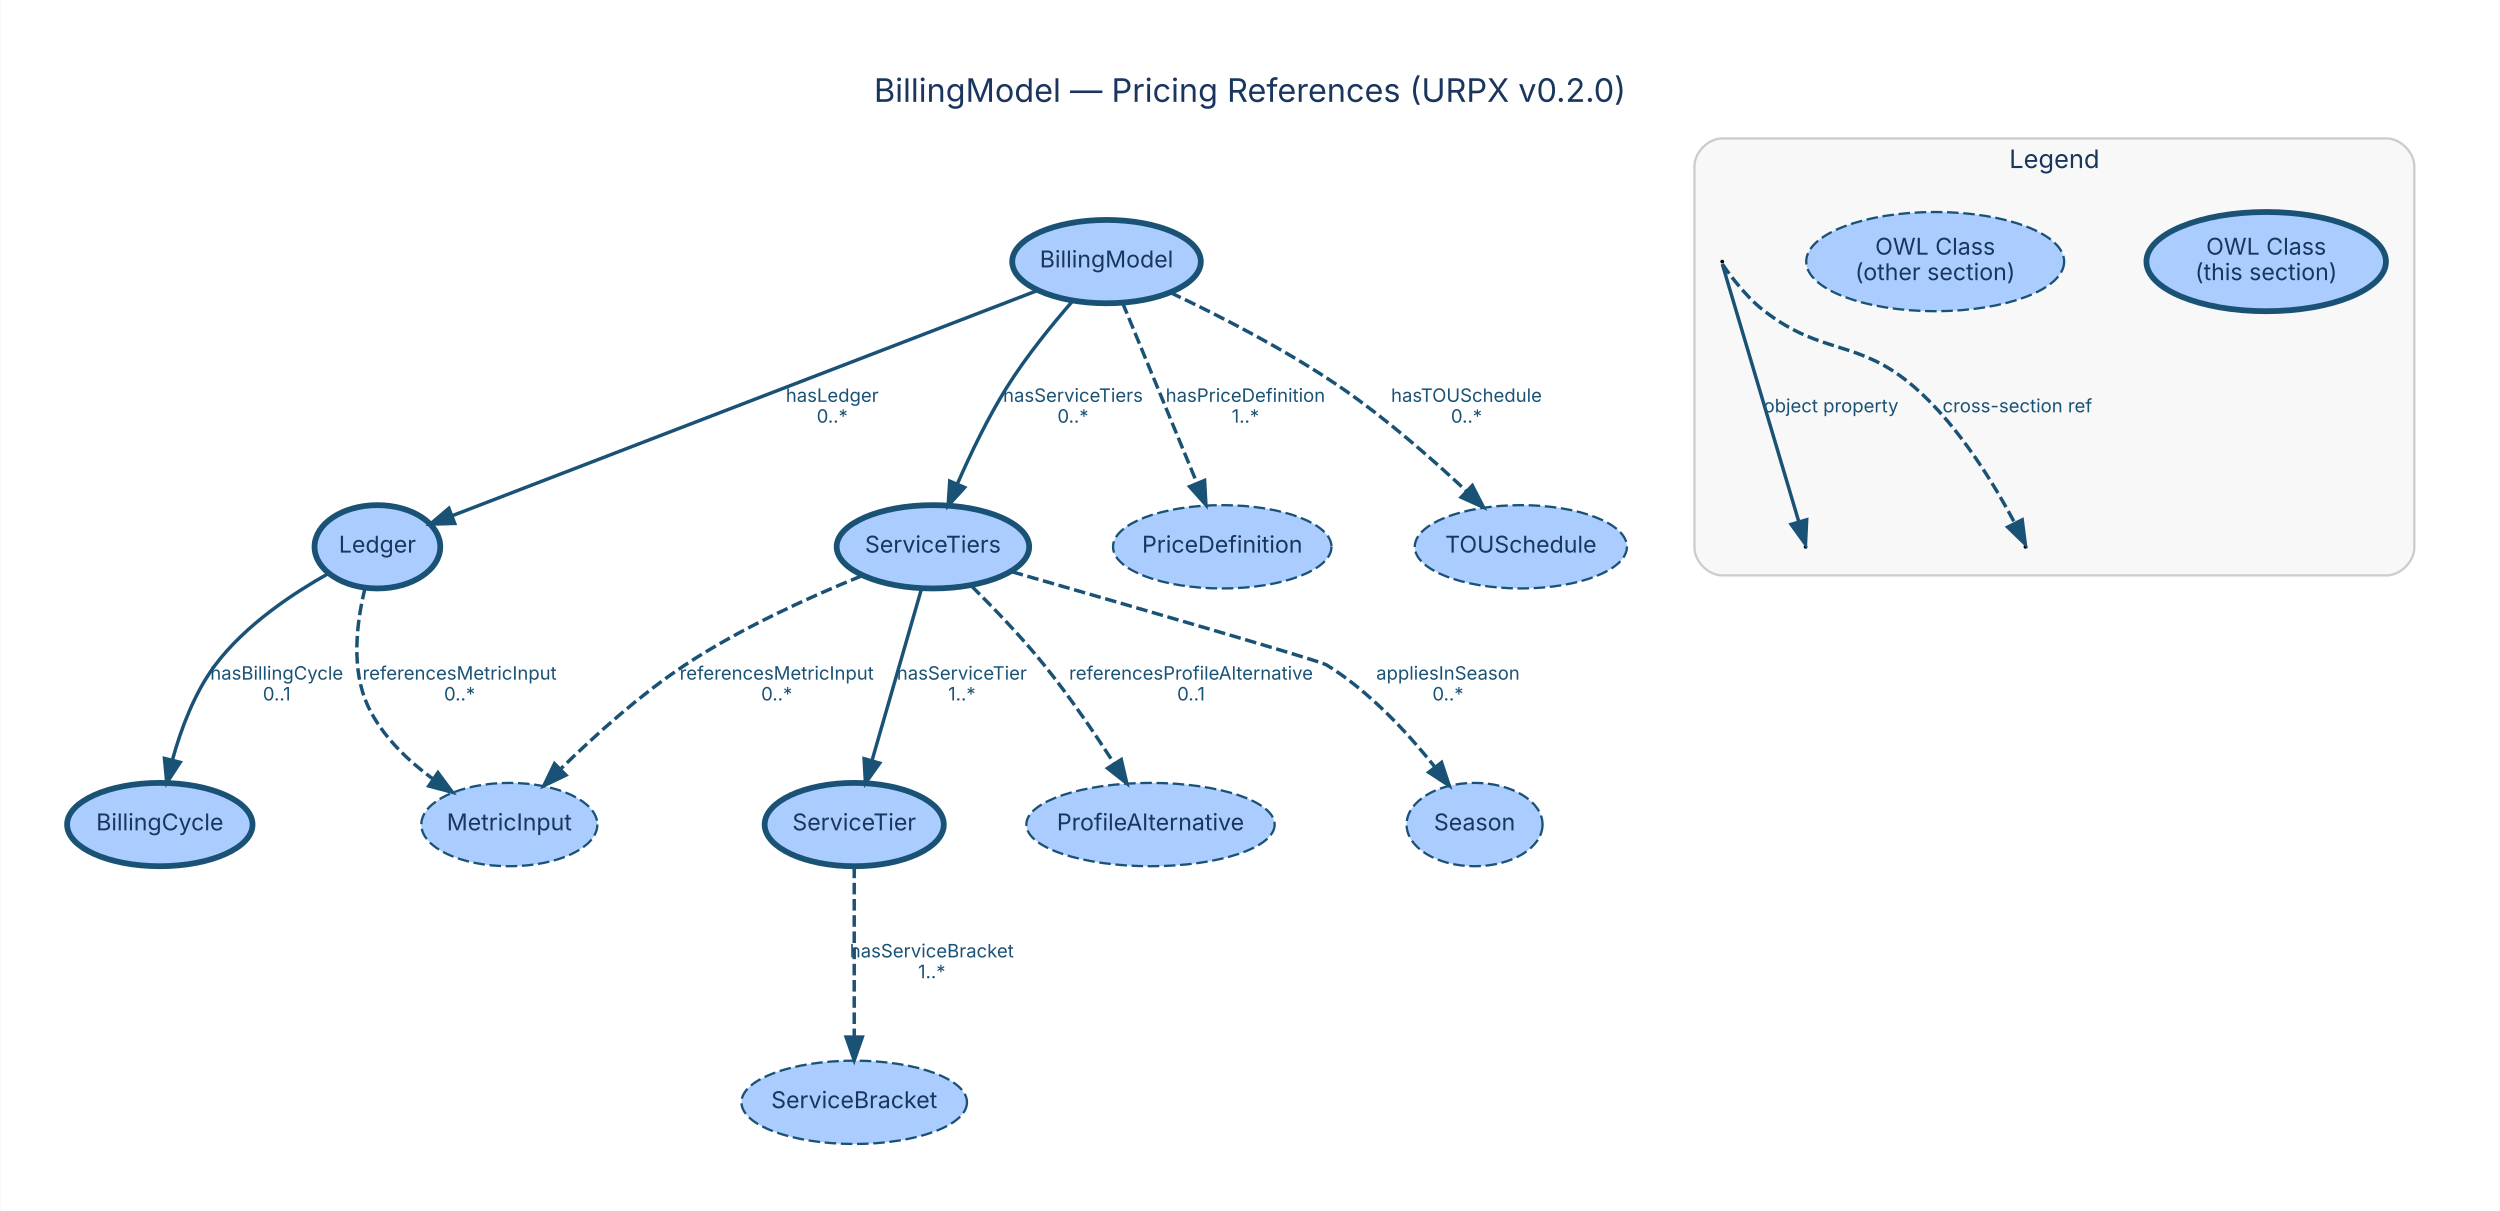
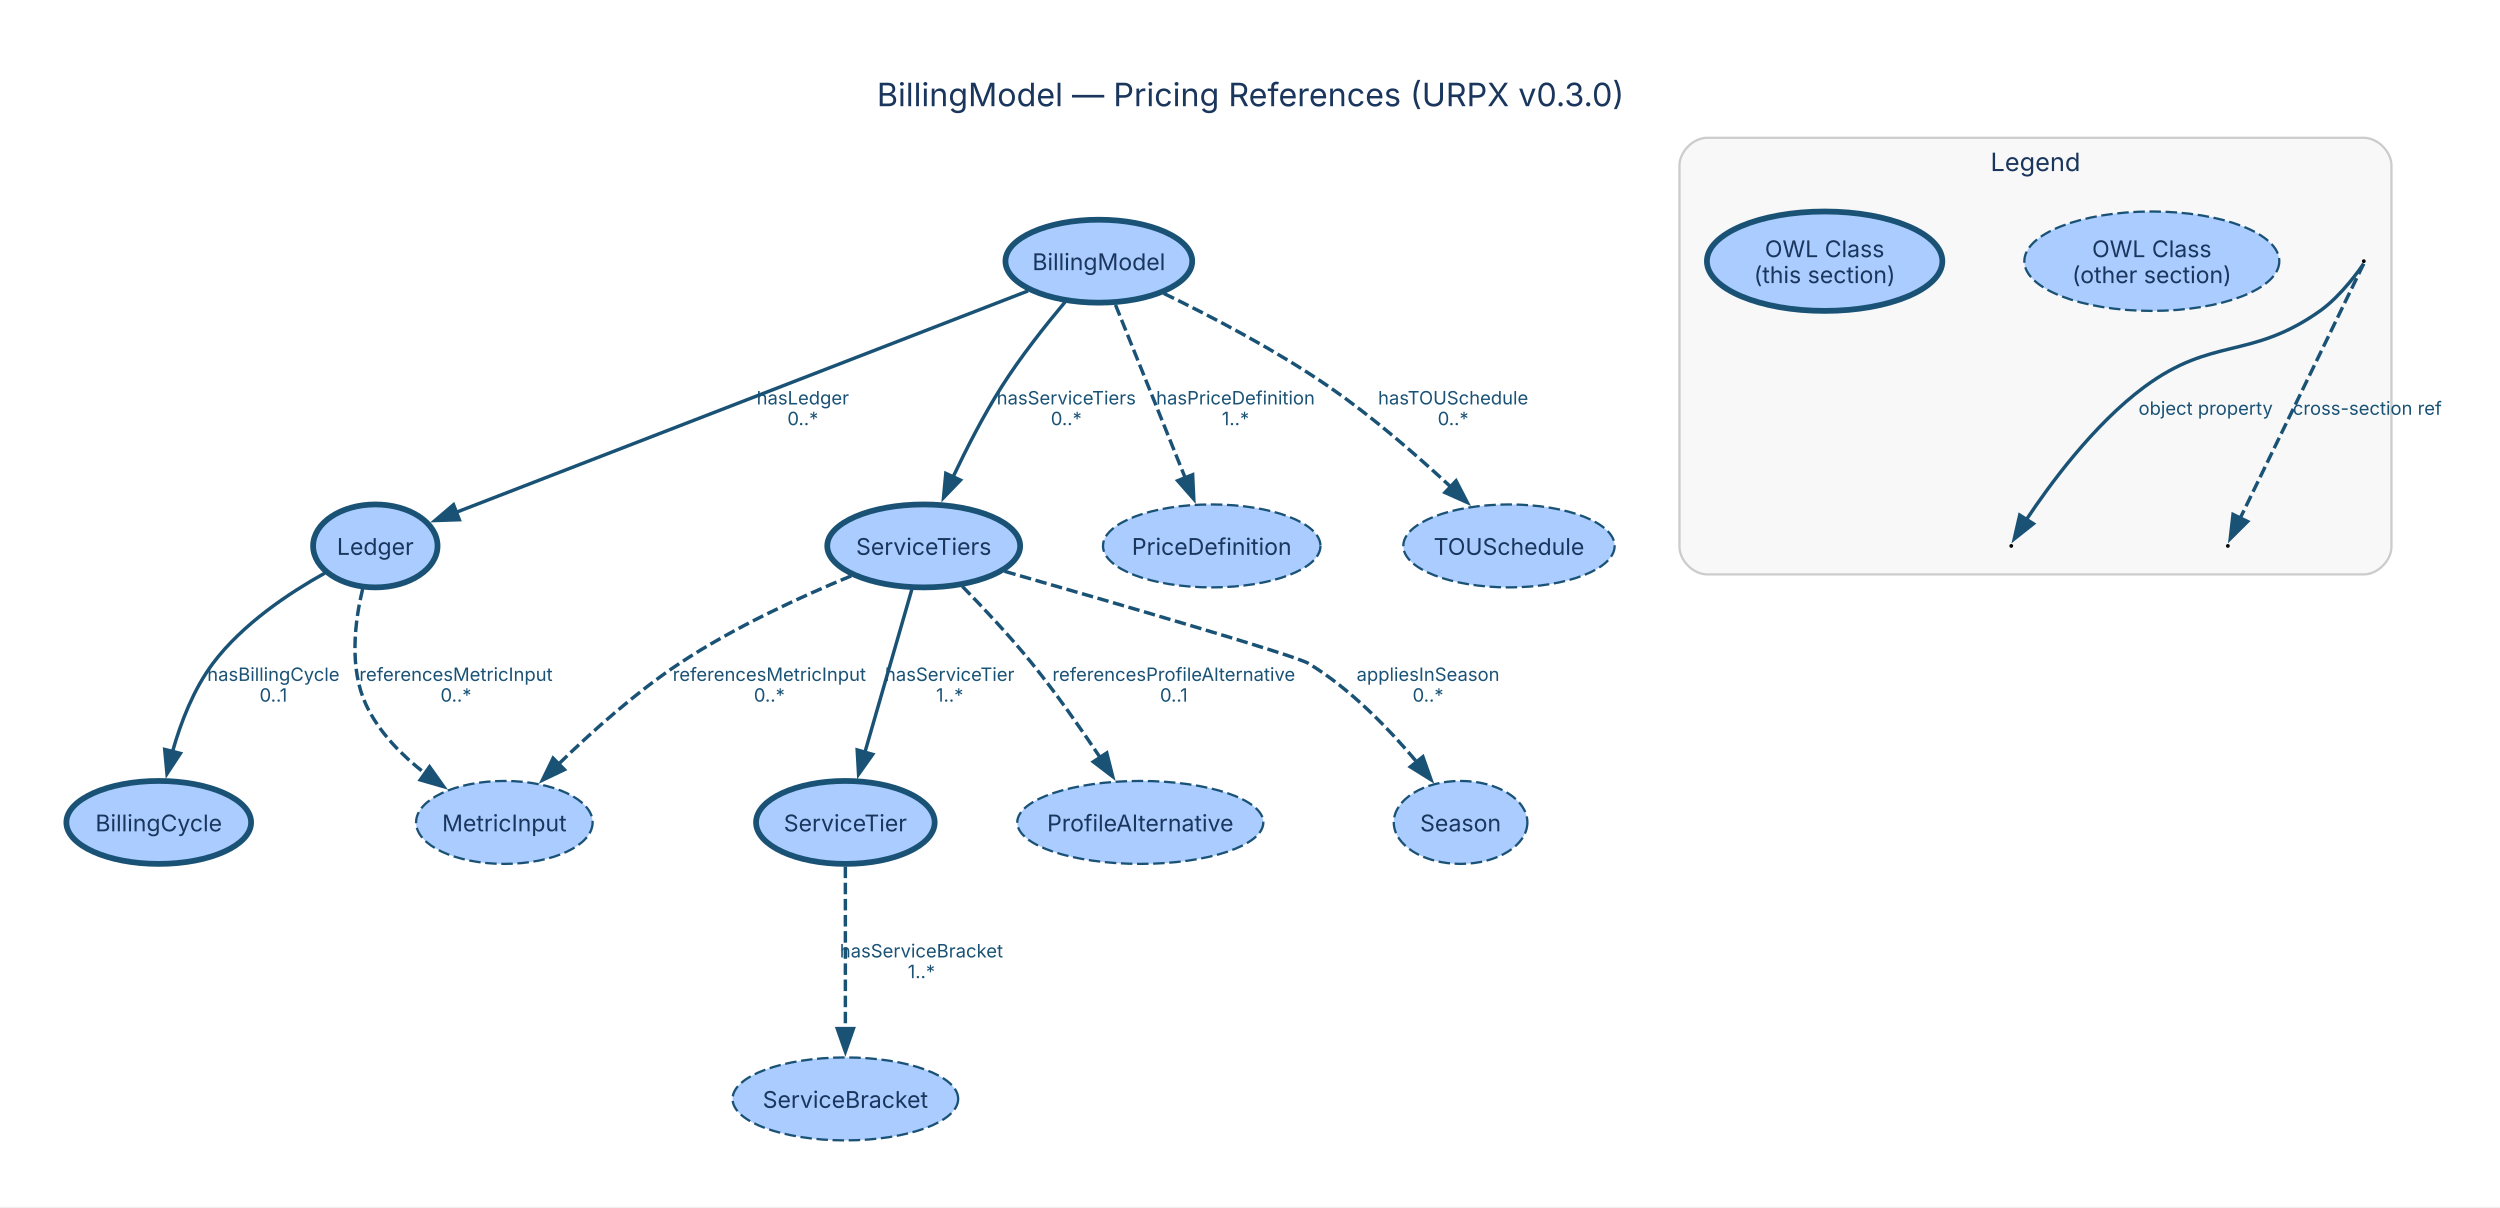
- <svg xmlns="http://www.w3.org/2000/svg" width="1080pt" height="523pt" viewBox="0.00 0.00 1079.63 523.03">
-   <g id="graph0" class="graph" transform="scale(1 1) rotate(0) translate(28.8 494.23)">
-     <polygon fill="white" stroke="transparent" points="-28.8,28.8 -28.8,-494.23 1050.83,-494.23 1050.83,28.8 -28.8,28.8" />
-     <text text-anchor="middle" x="511.01" y="-450.23" font-family="Inter, Helvetica, Arial, sans-serif" font-size="14.00" fill="#1a365d">BillingModel — Pricing References (URPX v0.2.0)</text>
+ <svg xmlns="http://www.w3.org/2000/svg" width="1085pt" height="524pt" viewBox="0.00 0.00 1085.00 524.00">
+   <g id="graph0" class="graph" transform="scale(1 1) rotate(0) translate(28.8 494.93)">
+     <polygon fill="white" stroke="none" points="-28.8,28.8 -28.8,-494.93 1056.66,-494.93 1056.66,28.8 -28.8,28.8" />
+     <text xml:space="preserve" text-anchor="middle" x="513.93" y="-448.83" font-family="Inter, Helvetica, Arial, sans-serif" font-size="14.00" fill="#1a365d">BillingModel — Pricing References (URPX v0.3.0)</text>
    <g id="clust4" class="cluster">
-       <path fill="#f8f8f8" stroke="#cccccc" d="M715.03,-245.64C715.03,-245.64 1002.03,-245.64 1002.03,-245.64 1008.03,-245.64 1014.03,-251.64 1014.03,-257.64 1014.03,-257.64 1014.03,-422.43 1014.03,-422.43 1014.03,-428.43 1008.03,-434.43 1002.03,-434.43 1002.03,-434.43 715.03,-434.43 715.03,-434.43 709.03,-434.43 703.03,-428.43 703.03,-422.43 703.03,-422.43 703.03,-257.64 703.03,-257.64 703.03,-251.64 709.03,-245.64 715.03,-245.64" />
-       <text text-anchor="middle" x="858.53" y="-421.63" font-family="Inter, Helvetica, Arial, sans-serif" font-size="11.00" fill="#1a365d">Legend</text>
+       <path fill="#f8f8f8" stroke="#cccccc" d="M712.09,-245.64C712.09,-245.64 997.09,-245.64 997.09,-245.64 1003.09,-245.64 1009.09,-251.64 1009.09,-257.64 1009.09,-257.64 1009.09,-423.13 1009.09,-423.13 1009.09,-429.13 1003.09,-435.13 997.09,-435.13 997.09,-435.13 712.09,-435.13 712.09,-435.13 706.09,-435.13 700.09,-429.13 700.09,-423.13 700.09,-423.13 700.09,-257.64 700.09,-257.64 700.09,-251.64 706.09,-245.64 712.09,-245.64" />
+       <text xml:space="preserve" text-anchor="middle" x="854.59" y="-420.68" font-family="Inter, Helvetica, Arial, sans-serif" font-size="11.00" fill="#1a365d">Legend</text>
    </g>
    <g id="node1" class="node">
-       <ellipse fill="#aaccff" stroke="#1a5276" stroke-width="2.5" cx="449.03" cy="-381.21" rx="40.74" ry="18" />
-       <text text-anchor="middle" x="449.03" y="-378.71" font-family="Inter, Helvetica, Arial, sans-serif" font-size="10.00" fill="#1a365d">BillingModel</text>
+       <ellipse fill="#aaccff" stroke="#1a5276" stroke-width="2.5" cx="448.09" cy="-381.57" rx="40.53" ry="18" />
+       <text xml:space="preserve" text-anchor="middle" x="448.09" y="-377.69" font-family="Inter, Helvetica, Arial, sans-serif" font-size="10.00" fill="#1a365d">BillingModel</text>
    </g>
    <g id="node3" class="node">
-       <ellipse fill="#aaccff" stroke="#1a5276" stroke-width="2.5" cx="134.03" cy="-258" rx="27.16" ry="18" />
-       <text text-anchor="middle" x="134.03" y="-255.5" font-family="Inter, Helvetica, Arial, sans-serif" font-size="10.00" fill="#1a365d">Ledger</text>
+       <ellipse fill="#aaccff" stroke="#1a5276" stroke-width="2.5" cx="134.09" cy="-258" rx="27" ry="18" />
+       <text xml:space="preserve" text-anchor="middle" x="134.09" y="-254.12" font-family="Inter, Helvetica, Arial, sans-serif" font-size="10.00" fill="#1a365d">Ledger</text>
    </g>
    <g id="edge1" class="edge">
-       <path fill="none" stroke="#1a5276" stroke-width="1.5" d="M419.39,-368.81C360.2,-346.03 227.77,-295.07 166.4,-271.46" />
-       <polygon fill="#1a5276" stroke="#1a5276" stroke-width="1.5" points="167.42,-268.1 156.83,-267.78 164.91,-274.63 167.42,-268.1" />
-       <text text-anchor="middle" x="330.53" y="-320.6" font-family="Inter, Helvetica, Arial, sans-serif" font-size="8.00" fill="#1a5276">hasLedger</text>
-       <text text-anchor="middle" x="330.53" y="-311.6" font-family="Inter, Helvetica, Arial, sans-serif" font-size="8.00" fill="#1a5276">0..*</text>
+       <path fill="none" stroke="#1a5276" stroke-width="1.5" d="M417.41,-368.69C358.69,-345.96 230.78,-296.44 168.95,-272.5" />
+       <polygon fill="#1a5276" stroke="#1a5276" stroke-width="1.5" points="170.55,-269.37 159.97,-269.02 168.03,-275.89 170.55,-269.37" />
+       <text xml:space="preserve" text-anchor="middle" x="319.63" y="-319.4" font-family="Inter, Helvetica, Arial, sans-serif" font-size="8.00" fill="#1a5276">hasLedger</text>
+       <text xml:space="preserve" text-anchor="middle" x="319.63" y="-310.4" font-family="Inter, Helvetica, Arial, sans-serif" font-size="8.00" fill="#1a5276">0..*</text>
    </g>
    <g id="node5" class="node">
-       <ellipse fill="#aaccff" stroke="#1a5276" stroke-width="2.5" cx="374.03" cy="-258" rx="41.59" ry="18" />
-       <text text-anchor="middle" x="374.03" y="-255.5" font-family="Inter, Helvetica, Arial, sans-serif" font-size="10.00" fill="#1a365d">ServiceTiers</text>
+       <ellipse fill="#aaccff" stroke="#1a5276" stroke-width="2.5" cx="372.09" cy="-258" rx="41.86" ry="18" />
+       <text xml:space="preserve" text-anchor="middle" x="372.09" y="-254.12" font-family="Inter, Helvetica, Arial, sans-serif" font-size="10.00" fill="#1a365d">ServiceTiers</text>
    </g>
    <g id="edge3" class="edge">
-       <path fill="none" stroke="#1a5276" stroke-width="1.5" d="M434.4,-364.2C425.53,-354.02 414.35,-340.29 406.03,-327 397.75,-313.78 390.22,-298.09 384.56,-285.1" />
-       <polygon fill="#1a5276" stroke="#1a5276" stroke-width="1.5" points="387.73,-283.63 380.6,-275.79 381.29,-286.36 387.73,-283.63" />
-       <text text-anchor="middle" x="434.53" y="-320.6" font-family="Inter, Helvetica, Arial, sans-serif" font-size="8.00" fill="#1a5276">hasServiceTiers</text>
-       <text text-anchor="middle" x="434.53" y="-311.6" font-family="Inter, Helvetica, Arial, sans-serif" font-size="8.00" fill="#1a5276">0..*</text>
+       <path fill="none" stroke="#1a5276" stroke-width="1.5" d="M433.44,-363.87C424.84,-353.62 414.07,-340.01 405.84,-327 398.04,-314.68 390.68,-300.31 384.83,-287.96" />
+       <polygon fill="#1a5276" stroke="#1a5276" stroke-width="1.5" points="388.04,-286.55 380.68,-278.93 381.68,-289.48 388.04,-286.55" />
+       <text xml:space="preserve" text-anchor="middle" x="433.96" y="-319.4" font-family="Inter, Helvetica, Arial, sans-serif" font-size="8.00" fill="#1a5276">hasServiceTiers</text>
+       <text xml:space="preserve" text-anchor="middle" x="433.96" y="-310.4" font-family="Inter, Helvetica, Arial, sans-serif" font-size="8.00" fill="#1a5276">0..*</text>
    </g>
    <g id="node7" class="node">
-       <ellipse fill="#aaccff" stroke="#1a5276" stroke-dasharray="5,2" cx="499.03" cy="-258" rx="47.19" ry="18" />
-       <text text-anchor="middle" x="499.03" y="-255.5" font-family="Inter, Helvetica, Arial, sans-serif" font-size="10.00" fill="#1a365d">PriceDefinition</text>
+       <ellipse fill="#aaccff" stroke="#1a5276" stroke-dasharray="5,2" cx="497.09" cy="-258" rx="47.19" ry="18" />
+       <text xml:space="preserve" text-anchor="middle" x="497.09" y="-254.12" font-family="Inter, Helvetica, Arial, sans-serif" font-size="10.00" fill="#1a365d">PriceDefinition</text>
    </g>
    <g id="edge2" class="edge">
-       <path fill="none" stroke="#1a5276" stroke-width="1.5" stroke-dasharray="5,2" d="M455.98,-363.36C464.29,-343.21 478.3,-309.24 488.08,-285.56" />
-       <polygon fill="#1a5276" stroke="#1a5276" stroke-width="1.5" points="491.4,-286.68 491.97,-276.1 484.93,-284.01 491.4,-286.68" />
-       <text text-anchor="middle" x="509.03" y="-320.6" font-family="Inter, Helvetica, Arial, sans-serif" font-size="8.00" fill="#1a5276">hasPriceDefinition</text>
-       <text text-anchor="middle" x="509.03" y="-311.6" font-family="Inter, Helvetica, Arial, sans-serif" font-size="8.00" fill="#1a5276">1..*</text>
+       <path fill="none" stroke="#1a5276" stroke-width="1.5" stroke-dasharray="5,2" d="M455.32,-362.63C463.3,-342.83 476.25,-310.7 485.62,-287.45" />
+       <polygon fill="#1a5276" stroke="#1a5276" stroke-width="1.5" points="488.8,-288.91 489.3,-278.33 482.31,-286.3 488.8,-288.91" />
+       <text xml:space="preserve" text-anchor="middle" x="507.4" y="-319.4" font-family="Inter, Helvetica, Arial, sans-serif" font-size="8.00" fill="#1a5276">hasPriceDefinition</text>
+       <text xml:space="preserve" text-anchor="middle" x="507.4" y="-310.4" font-family="Inter, Helvetica, Arial, sans-serif" font-size="8.00" fill="#1a5276">1..*</text>
    </g>
    <g id="node11" class="node">
-       <ellipse fill="#aaccff" stroke="#1a5276" stroke-dasharray="5,2" cx="628.03" cy="-258" rx="45.83" ry="18" />
-       <text text-anchor="middle" x="628.03" y="-255.5" font-family="Inter, Helvetica, Arial, sans-serif" font-size="10.00" fill="#1a365d">TOUSchedule</text>
+       <ellipse fill="#aaccff" stroke="#1a5276" stroke-dasharray="5,2" cx="626.09" cy="-258" rx="45.86" ry="18" />
+       <text xml:space="preserve" text-anchor="middle" x="626.09" y="-254.12" font-family="Inter, Helvetica, Arial, sans-serif" font-size="10.00" fill="#1a365d">TOUSchedule</text>
    </g>
    <g id="edge4" class="edge">
-       <path fill="none" stroke="#1a5276" stroke-width="1.5" stroke-dasharray="5,2" d="M476.59,-367.84C497.47,-357.96 526.49,-343.14 550.03,-327 569.59,-313.59 589.71,-295.93 604.62,-281.97" />
-       <polygon fill="#1a5276" stroke="#1a5276" stroke-width="1.5" points="607.07,-284.47 611.91,-275.05 602.25,-279.4 607.07,-284.47" />
-       <text text-anchor="middle" x="604.53" y="-320.6" font-family="Inter, Helvetica, Arial, sans-serif" font-size="8.00" fill="#1a5276">hasTOUSchedule</text>
-       <text text-anchor="middle" x="604.53" y="-311.6" font-family="Inter, Helvetica, Arial, sans-serif" font-size="8.00" fill="#1a5276">0..*</text>
+       <path fill="none" stroke="#1a5276" stroke-width="1.5" stroke-dasharray="5,2" d="M476.23,-367.61C496.82,-357.64 525.07,-342.89 548.09,-327 566.94,-313.98 586.37,-297.06 601.12,-283.35" />
+       <polygon fill="#1a5276" stroke="#1a5276" stroke-width="1.5" points="603.13,-286.26 608,-276.85 598.32,-281.17 603.13,-286.26" />
+       <text xml:space="preserve" text-anchor="middle" x="601.86" y="-319.4" font-family="Inter, Helvetica, Arial, sans-serif" font-size="8.00" fill="#1a5276">hasTOUSchedule</text>
+       <text xml:space="preserve" text-anchor="middle" x="601.86" y="-310.4" font-family="Inter, Helvetica, Arial, sans-serif" font-size="8.00" fill="#1a5276">0..*</text>
    </g>
    <g id="node2" class="node">
-       <ellipse fill="#aaccff" stroke="#1a5276" stroke-width="2.5" cx="40.03" cy="-138" rx="40.06" ry="18" />
-       <text text-anchor="middle" x="40.03" y="-135.5" font-family="Inter, Helvetica, Arial, sans-serif" font-size="10.00" fill="#1a365d">BillingCycle</text>
+       <ellipse fill="#aaccff" stroke="#1a5276" stroke-width="2.5" cx="40.09" cy="-138" rx="40.09" ry="18" />
+       <text xml:space="preserve" text-anchor="middle" x="40.09" y="-134.12" font-family="Inter, Helvetica, Arial, sans-serif" font-size="10.00" fill="#1a365d">BillingCycle</text>
    </g>
    <g id="edge5" class="edge">
-       <path fill="none" stroke="#1a5276" stroke-width="1.5" d="M112.98,-246.53C97.49,-237.86 76.96,-224.19 64.03,-207 55,-195 49.17,-179.32 45.51,-166.04" />
-       <polygon fill="#1a5276" stroke="#1a5276" stroke-width="1.5" points="48.83,-164.89 43.03,-156.02 42.04,-166.57 48.83,-164.89" />
-       <text text-anchor="middle" x="90.53" y="-200.6" font-family="Inter, Helvetica, Arial, sans-serif" font-size="8.00" fill="#1a5276">hasBillingCycle</text>
-       <text text-anchor="middle" x="90.53" y="-191.6" font-family="Inter, Helvetica, Arial, sans-serif" font-size="8.00" fill="#1a5276">0..1</text>
+       <path fill="none" stroke="#1a5276" stroke-width="1.5" d="M112.2,-246.23C96.66,-237.57 76.37,-224.05 63.59,-207 55.21,-195.83 49.67,-181.46 46.09,-168.8" />
+       <polygon fill="#1a5276" stroke="#1a5276" stroke-width="1.5" points="49.49,-167.96 43.67,-159.11 42.69,-169.66 49.49,-167.96" />
+       <text xml:space="preserve" text-anchor="middle" x="89.84" y="-199.4" font-family="Inter, Helvetica, Arial, sans-serif" font-size="8.00" fill="#1a5276">hasBillingCycle</text>
+       <text xml:space="preserve" text-anchor="middle" x="89.84" y="-190.4" font-family="Inter, Helvetica, Arial, sans-serif" font-size="8.00" fill="#1a5276">0..1</text>
    </g>
    <g id="node6" class="node">
-       <ellipse fill="#aaccff" stroke="#1a5276" stroke-dasharray="5,2" cx="191.03" cy="-138" rx="38.03" ry="18" />
-       <text text-anchor="middle" x="191.03" y="-135.5" font-family="Inter, Helvetica, Arial, sans-serif" font-size="10.00" fill="#1a365d">MetricInput</text>
+       <ellipse fill="#aaccff" stroke="#1a5276" stroke-dasharray="5,2" cx="190.09" cy="-138" rx="38.31" ry="18" />
+       <text xml:space="preserve" text-anchor="middle" x="190.09" y="-134.12" font-family="Inter, Helvetica, Arial, sans-serif" font-size="10.00" fill="#1a365d">MetricInput</text>
    </g>
    <g id="edge6" class="edge">
-       <path fill="none" stroke="#1a5276" stroke-width="1.5" stroke-dasharray="5,2" d="M128.71,-240.21C125.15,-225.9 122.39,-205.14 130.03,-189 136.05,-176.28 147.07,-165.71 158.11,-157.62" />
-       <polygon fill="#1a5276" stroke="#1a5276" stroke-width="1.5" points="160.18,-160.44 166.47,-151.92 156.23,-154.66 160.18,-160.44" />
-       <text text-anchor="middle" x="169.53" y="-200.6" font-family="Inter, Helvetica, Arial, sans-serif" font-size="8.00" fill="#1a5276">referencesMetricInput</text>
-       <text text-anchor="middle" x="169.53" y="-191.6" font-family="Inter, Helvetica, Arial, sans-serif" font-size="8.00" fill="#1a5276">0..*</text>
+       <path fill="none" stroke="#1a5276" stroke-width="1.5" stroke-dasharray="5,2" d="M128.59,-239.37C125.16,-225.1 122.66,-204.85 130.09,-189 135.67,-177.09 145.63,-167.03 155.86,-159.12" />
+       <polygon fill="#1a5276" stroke="#1a5276" stroke-width="1.5" points="157.62,-162.16 163.76,-153.52 153.57,-156.45 157.62,-162.16" />
+       <text xml:space="preserve" text-anchor="middle" x="169.09" y="-199.4" font-family="Inter, Helvetica, Arial, sans-serif" font-size="8.00" fill="#1a5276">referencesMetricInput</text>
+       <text xml:space="preserve" text-anchor="middle" x="169.09" y="-190.4" font-family="Inter, Helvetica, Arial, sans-serif" font-size="8.00" fill="#1a5276">0..*</text>
    </g>
    <g id="node4" class="node">
-       <ellipse fill="#aaccff" stroke="#1a5276" stroke-width="2.5" cx="340.03" cy="-138" rx="38.7" ry="18" />
-       <text text-anchor="middle" x="340.03" y="-135.5" font-family="Inter, Helvetica, Arial, sans-serif" font-size="10.00" fill="#1a365d">ServiceTier</text>
+       <ellipse fill="#aaccff" stroke="#1a5276" stroke-width="2.5" cx="338.09" cy="-138" rx="38.76" ry="18" />
+       <text xml:space="preserve" text-anchor="middle" x="338.09" y="-134.12" font-family="Inter, Helvetica, Arial, sans-serif" font-size="10.00" fill="#1a365d">ServiceTier</text>
    </g>
    <g id="node10" class="node">
-       <ellipse fill="#aaccff" stroke="#1a5276" stroke-dasharray="5,2" cx="340.03" cy="-18" rx="48.72" ry="18" />
-       <text text-anchor="middle" x="340.03" y="-15.5" font-family="Inter, Helvetica, Arial, sans-serif" font-size="10.00" fill="#1a365d">ServiceBracket</text>
+       <ellipse fill="#aaccff" stroke="#1a5276" stroke-dasharray="5,2" cx="338.09" cy="-18" rx="48.96" ry="18" />
+       <text xml:space="preserve" text-anchor="middle" x="338.09" y="-14.12" font-family="Inter, Helvetica, Arial, sans-serif" font-size="10.00" fill="#1a365d">ServiceBracket</text>
    </g>
    <g id="edge7" class="edge">
-       <path fill="none" stroke="#1a5276" stroke-width="1.5" stroke-dasharray="5,2" d="M340.03,-119.84C340.03,-100.53 340.03,-68.89 340.03,-46.2" />
-       <polygon fill="#1a5276" stroke="#1a5276" stroke-width="1.5" points="343.53,-46.18 340.03,-36.18 336.53,-46.18 343.53,-46.18" />
-       <text text-anchor="middle" x="373.53" y="-80.6" font-family="Inter, Helvetica, Arial, sans-serif" font-size="8.00" fill="#1a5276">hasServiceBracket</text>
-       <text text-anchor="middle" x="373.53" y="-71.6" font-family="Inter, Helvetica, Arial, sans-serif" font-size="8.00" fill="#1a5276">1..*</text>
+       <path fill="none" stroke="#1a5276" stroke-width="1.5" stroke-dasharray="5,2" d="M338.09,-118.82C338.09,-100.01 338.09,-70.35 338.09,-48.24" />
+       <polygon fill="#1a5276" stroke="#1a5276" stroke-width="1.5" points="341.59,-48.51 338.09,-38.51 334.59,-48.51 341.59,-48.51" />
+       <text xml:space="preserve" text-anchor="middle" x="371.09" y="-79.4" font-family="Inter, Helvetica, Arial, sans-serif" font-size="8.00" fill="#1a5276">hasServiceBracket</text>
+       <text xml:space="preserve" text-anchor="middle" x="371.09" y="-70.4" font-family="Inter, Helvetica, Arial, sans-serif" font-size="8.00" fill="#1a5276">1..*</text>
    </g>
    <g id="edge9" class="edge">
-       <path fill="none" stroke="#1a5276" stroke-width="1.5" d="M369.16,-240.09C363.55,-220.64 354.28,-188.45 347.7,-165.62" />
-       <polygon fill="#1a5276" stroke="#1a5276" stroke-width="1.5" points="351.02,-164.52 344.89,-155.88 344.3,-166.45 351.02,-164.52" />
-       <text text-anchor="middle" x="386.53" y="-200.6" font-family="Inter, Helvetica, Arial, sans-serif" font-size="8.00" fill="#1a5276">hasServiceTier</text>
-       <text text-anchor="middle" x="386.53" y="-191.6" font-family="Inter, Helvetica, Arial, sans-serif" font-size="8.00" fill="#1a5276">1..*</text>
+       <path fill="none" stroke="#1a5276" stroke-width="1.5" d="M366.92,-239.08C361.53,-220.34 352.97,-190.64 346.57,-168.45" />
+       <polygon fill="#1a5276" stroke="#1a5276" stroke-width="1.5" points="349.95,-167.53 343.82,-158.89 343.22,-169.46 349.95,-167.53" />
+       <text xml:space="preserve" text-anchor="middle" x="383.37" y="-199.4" font-family="Inter, Helvetica, Arial, sans-serif" font-size="8.00" fill="#1a5276">hasServiceTier</text>
+       <text xml:space="preserve" text-anchor="middle" x="383.37" y="-190.4" font-family="Inter, Helvetica, Arial, sans-serif" font-size="8.00" fill="#1a5276">1..*</text>
    </g>
    <g id="edge10" class="edge">
-       <path fill="none" stroke="#1a5276" stroke-width="1.5" stroke-dasharray="5,2" d="M343.26,-245.44C321.17,-236.48 291.16,-222.93 267.03,-207 247.46,-194.08 227.79,-176.32 213.37,-162.19" />
-       <polygon fill="#1a5276" stroke="#1a5276" stroke-width="1.5" points="215.48,-159.36 205.93,-154.77 210.54,-164.31 215.48,-159.36" />
-       <text text-anchor="middle" x="306.53" y="-200.6" font-family="Inter, Helvetica, Arial, sans-serif" font-size="8.00" fill="#1a5276">referencesMetricInput</text>
-       <text text-anchor="middle" x="306.53" y="-191.6" font-family="Inter, Helvetica, Arial, sans-serif" font-size="8.00" fill="#1a5276">0..*</text>
+       <path fill="none" stroke="#1a5276" stroke-width="1.5" stroke-dasharray="5,2" d="M340.68,-245.01C318.89,-236.02 289.66,-222.63 266.09,-207 247.08,-194.4 227.96,-177.27 213.66,-163.35" />
+       <polygon fill="#1a5276" stroke="#1a5276" stroke-width="1.5" points="216.17,-160.92 206.61,-156.35 211.24,-165.88 216.17,-160.92" />
+       <text xml:space="preserve" text-anchor="middle" x="305.09" y="-199.4" font-family="Inter, Helvetica, Arial, sans-serif" font-size="8.00" fill="#1a5276">referencesMetricInput</text>
+       <text xml:space="preserve" text-anchor="middle" x="305.09" y="-190.4" font-family="Inter, Helvetica, Arial, sans-serif" font-size="8.00" fill="#1a5276">0..*</text>
    </g>
    <g id="node8" class="node">
-       <ellipse fill="#aaccff" stroke="#1a5276" stroke-dasharray="5,2" cx="468.03" cy="-138" rx="53.64" ry="18" />
-       <text text-anchor="middle" x="468.03" y="-135.5" font-family="Inter, Helvetica, Arial, sans-serif" font-size="10.00" fill="#1a365d">ProfileAlternative</text>
+       <ellipse fill="#aaccff" stroke="#1a5276" stroke-dasharray="5,2" cx="466.09" cy="-138" rx="53.4" ry="18" />
+       <text xml:space="preserve" text-anchor="middle" x="466.09" y="-134.12" font-family="Inter, Helvetica, Arial, sans-serif" font-size="10.00" fill="#1a365d">ProfileAlternative</text>
    </g>
    <g id="edge11" class="edge">
-       <path fill="none" stroke="#1a5276" stroke-width="1.5" stroke-dasharray="5,2" d="M390.77,-240.98C400.35,-231.48 412.35,-218.98 422.03,-207 432.95,-193.49 443.9,-177.43 452.37,-164.31" />
-       <polygon fill="#1a5276" stroke="#1a5276" stroke-width="1.5" points="455.4,-166.08 457.81,-155.77 449.49,-162.32 455.4,-166.08" />
-       <text text-anchor="middle" x="485.53" y="-200.6" font-family="Inter, Helvetica, Arial, sans-serif" font-size="8.00" fill="#1a5276">referencesProfileAlternative</text>
-       <text text-anchor="middle" x="485.53" y="-191.6" font-family="Inter, Helvetica, Arial, sans-serif" font-size="8.00" fill="#1a5276">0..1</text>
+       <path fill="none" stroke="#1a5276" stroke-width="1.5" stroke-dasharray="5,2" d="M388.84,-240.45C398.12,-230.97 409.65,-218.68 419.09,-207 429.59,-194.01 440.26,-178.77 448.77,-166.02" />
+       <polygon fill="#1a5276" stroke="#1a5276" stroke-width="1.5" points="451.54,-168.17 454.11,-157.89 445.7,-164.32 451.54,-168.17" />
+       <text xml:space="preserve" text-anchor="middle" x="480.62" y="-199.4" font-family="Inter, Helvetica, Arial, sans-serif" font-size="8.00" fill="#1a5276">referencesProfileAlternative</text>
+       <text xml:space="preserve" text-anchor="middle" x="480.62" y="-190.4" font-family="Inter, Helvetica, Arial, sans-serif" font-size="8.00" fill="#1a5276">0..1</text>
    </g>
    <g id="node9" class="node">
-       <ellipse fill="#aaccff" stroke="#1a5276" stroke-dasharray="5,2" cx="608.03" cy="-138" rx="29.37" ry="18" />
-       <text text-anchor="middle" x="608.03" y="-135.5" font-family="Inter, Helvetica, Arial, sans-serif" font-size="10.00" fill="#1a365d">Season</text>
+       <ellipse fill="#aaccff" stroke="#1a5276" stroke-dasharray="5,2" cx="605.09" cy="-138" rx="28.99" ry="18" />
+       <text xml:space="preserve" text-anchor="middle" x="605.09" y="-134.12" font-family="Inter, Helvetica, Arial, sans-serif" font-size="10.00" fill="#1a365d">Season</text>
    </g>
    <g id="edge8" class="edge">
-       <path fill="none" stroke="#1a5276" stroke-width="1.5" stroke-dasharray="5,2" d="M408.09,-247.23C456.85,-233.2 541.06,-208.83 544.03,-207 562.5,-195.65 579.14,-177.6 590.82,-162.95" />
-       <polygon fill="#1a5276" stroke="#1a5276" stroke-width="1.5" points="593.78,-164.85 597.1,-154.79 588.23,-160.58 593.78,-164.85" />
-       <text text-anchor="middle" x="596.53" y="-200.6" font-family="Inter, Helvetica, Arial, sans-serif" font-size="8.00" fill="#1a5276">appliesInSeason</text>
-       <text text-anchor="middle" x="596.53" y="-191.6" font-family="Inter, Helvetica, Arial, sans-serif" font-size="8.00" fill="#1a5276">0..*</text>
+       <path fill="none" stroke="#1a5276" stroke-width="1.5" stroke-dasharray="5,2" d="M407.15,-246.99C454.4,-233.43 533.32,-210.5 539.09,-207 557.37,-195.9 574.1,-178.54 586.15,-164.14" />
+       <polygon fill="#1a5276" stroke="#1a5276" stroke-width="1.5" points="588.73,-166.51 592.27,-156.52 583.28,-162.12 588.73,-166.51" />
+       <text xml:space="preserve" text-anchor="middle" x="590.97" y="-199.4" font-family="Inter, Helvetica, Arial, sans-serif" font-size="8.00" fill="#1a5276">appliesInSeason</text>
+       <text xml:space="preserve" text-anchor="middle" x="590.97" y="-190.4" font-family="Inter, Helvetica, Arial, sans-serif" font-size="8.00" fill="#1a5276">0..*</text>
    </g>
    <g id="node12" class="node">
-       <ellipse fill="#aaccff" stroke="#1a5276" stroke-width="2.5" cx="950.03" cy="-381.21" rx="51.74" ry="21.43" />
-       <text text-anchor="middle" x="950.03" y="-384.21" font-family="Inter, Helvetica, Arial, sans-serif" font-size="10.00" fill="#1a365d">OWL Class</text>
-       <text text-anchor="middle" x="950.03" y="-373.21" font-family="Inter, Helvetica, Arial, sans-serif" font-size="10.00" fill="#1a365d">(this section)</text>
+       <ellipse fill="#aaccff" stroke="#1a5276" stroke-width="2.5" cx="763.09" cy="-381.57" rx="51.09" ry="21.57" />
+       <text xml:space="preserve" text-anchor="middle" x="763.09" y="-383.32" font-family="Inter, Helvetica, Arial, sans-serif" font-size="10.00" fill="#1a365d">OWL Class</text>
+       <text xml:space="preserve" text-anchor="middle" x="763.09" y="-372.07" font-family="Inter, Helvetica, Arial, sans-serif" font-size="10.00" fill="#1a365d">(this section)</text>
    </g>
    <g id="node13" class="node">
-       <ellipse fill="#aaccff" stroke="#1a5276" stroke-dasharray="5,2" cx="807.03" cy="-381.21" rx="55.72" ry="21.43" />
-       <text text-anchor="middle" x="807.03" y="-384.21" font-family="Inter, Helvetica, Arial, sans-serif" font-size="10.00" fill="#1a365d">OWL Class</text>
-       <text text-anchor="middle" x="807.03" y="-373.21" font-family="Inter, Helvetica, Arial, sans-serif" font-size="10.00" fill="#1a365d">(other section)</text>
+       <ellipse fill="#aaccff" stroke="#1a5276" stroke-dasharray="5,2" cx="905.09" cy="-381.57" rx="55.33" ry="21.57" />
+       <text xml:space="preserve" text-anchor="middle" x="905.09" y="-383.32" font-family="Inter, Helvetica, Arial, sans-serif" font-size="10.00" fill="#1a365d">OWL Class</text>
+       <text xml:space="preserve" text-anchor="middle" x="905.09" y="-372.07" font-family="Inter, Helvetica, Arial, sans-serif" font-size="10.00" fill="#1a365d">(other section)</text>
    </g>
    <g id="node14" class="node">
-       <ellipse fill="black" stroke="black" cx="715.03" cy="-381.21" rx="0.36" ry="0.36" />
+       <ellipse fill="black" stroke="black" cx="997.09" cy="-381.57" rx="0.36" ry="0.36" />
    </g>
    <g id="node15" class="node">
-       <ellipse fill="black" stroke="black" cx="751.03" cy="-258" rx="0.36" ry="0.36" />
+       <ellipse fill="black" stroke="black" cx="844.09" cy="-258" rx="0.36" ry="0.36" />
    </g>
    <g id="edge12" class="edge">
-       <path fill="none" stroke="#1a5276" stroke-width="1.5" d="M715.06,-380.13C715.95,-377.11 739.73,-297.04 748.13,-268.77" />
-       <polygon fill="#1a5276" stroke="#1a5276" stroke-width="1.5" points="751.51,-269.67 751,-259.09 744.8,-267.67 751.51,-269.67" />
-       <text text-anchor="middle" x="762.03" y="-316.1" font-family="Inter, Helvetica, Arial, sans-serif" font-size="8.00" fill="#1a5276">object property</text>
+       <path fill="none" stroke="#1a5276" stroke-width="1.5" d="M996.99,-380.41C995.98,-378.92 987.6,-366.75 978.09,-360 947.96,-338.64 931.51,-348.98 901.84,-327 879.65,-310.57 860.36,-284.05 850.69,-269.46" />
+       <polygon fill="#1a5276" stroke="#1a5276" stroke-width="1.5" points="853.68,-267.63 845.38,-261.05 847.76,-271.37 853.68,-267.63" />
+       <text xml:space="preserve" text-anchor="middle" x="928.46" y="-314.9" font-family="Inter, Helvetica, Arial, sans-serif" font-size="8.00" fill="#1a5276">object property</text>
    </g>
    <g id="node16" class="node">
-       <ellipse fill="black" stroke="black" cx="846.03" cy="-258" rx="0.36" ry="0.36" />
+       <ellipse fill="black" stroke="black" cx="938.09" cy="-258" rx="0.36" ry="0.36" />
    </g>
    <g id="edge13" class="edge">
-       <path fill="none" stroke="#1a5276" stroke-width="1.5" stroke-dasharray="5,2" d="M715.13,-380.07C716.09,-378.63 724.1,-366.88 733.03,-360 758.69,-340.23 773.52,-348.19 798.03,-327 817.94,-309.79 833.81,-282.65 841.32,-268.42" />
-       <polygon fill="#1a5276" stroke="#1a5276" stroke-width="1.5" points="844.62,-269.64 845.97,-259.13 838.36,-266.5 844.62,-269.64" />
-       <text text-anchor="middle" x="842.53" y="-316.1" font-family="Inter, Helvetica, Arial, sans-serif" font-size="8.00" fill="#1a5276">cross-section ref</text>
+       <path fill="none" stroke="#1a5276" stroke-width="1.5" stroke-dasharray="5,2" d="M997.04,-380.48C995.6,-377.49 957.69,-299.39 943.44,-270.02" />
+       <polygon fill="#1a5276" stroke="#1a5276" stroke-width="1.5" points="946.64,-268.6 939.12,-261.13 940.34,-271.65 946.64,-268.6" />
+       <text xml:space="preserve" text-anchor="middle" x="998.61" y="-314.9" font-family="Inter, Helvetica, Arial, sans-serif" font-size="8.00" fill="#1a5276">cross-section ref</text>
    </g>
  </g>
</svg>
